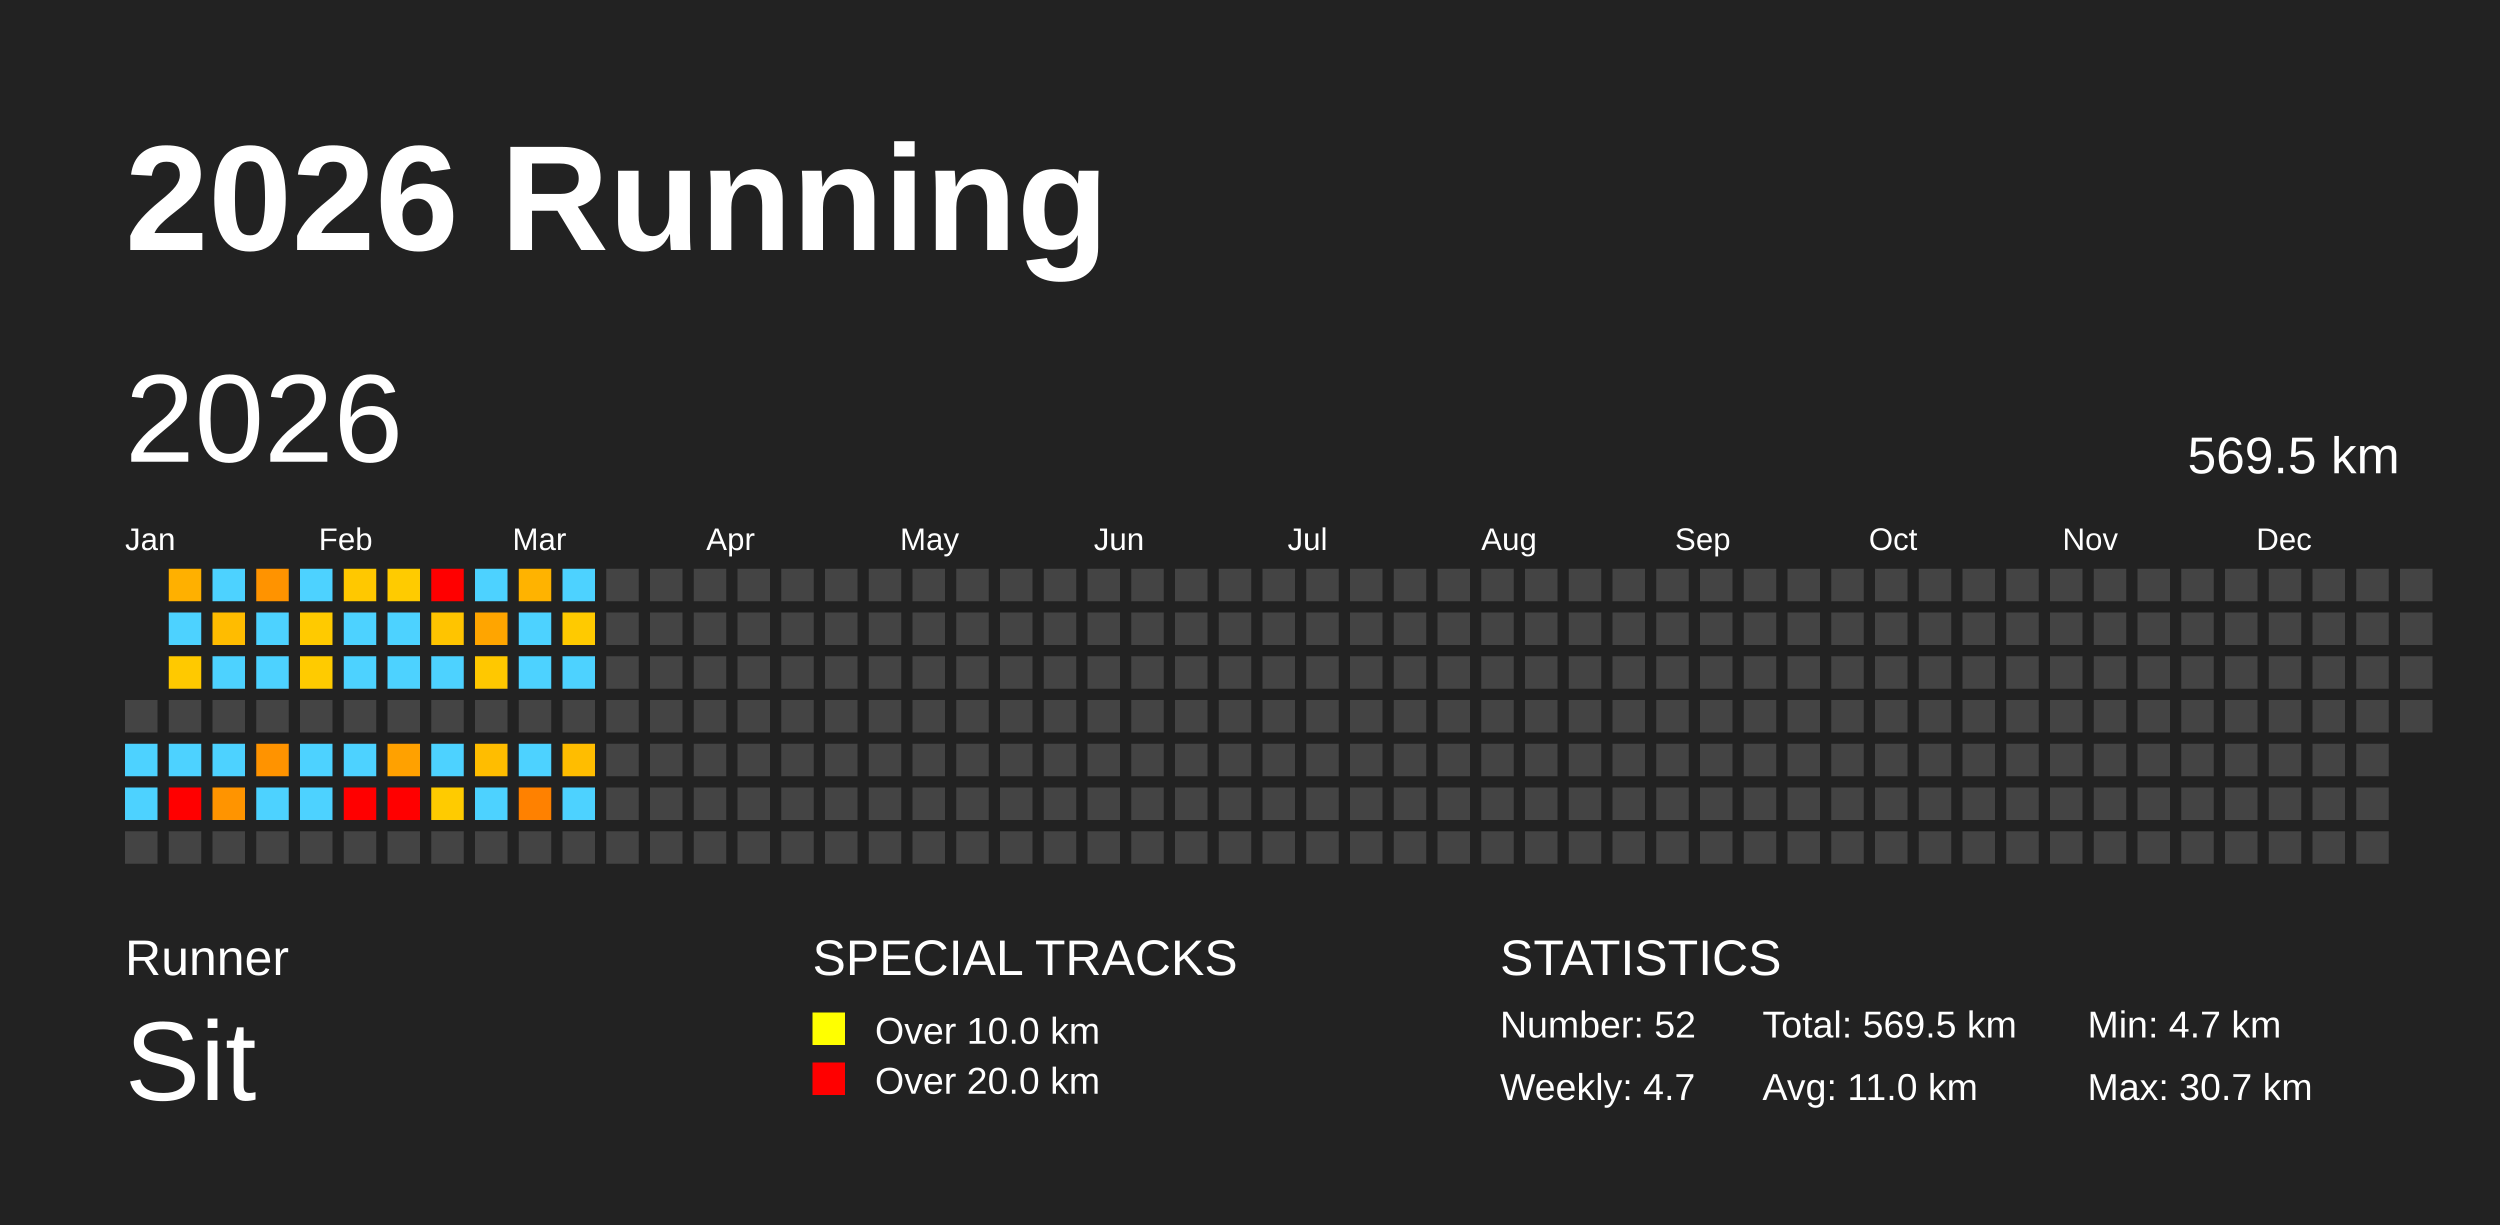
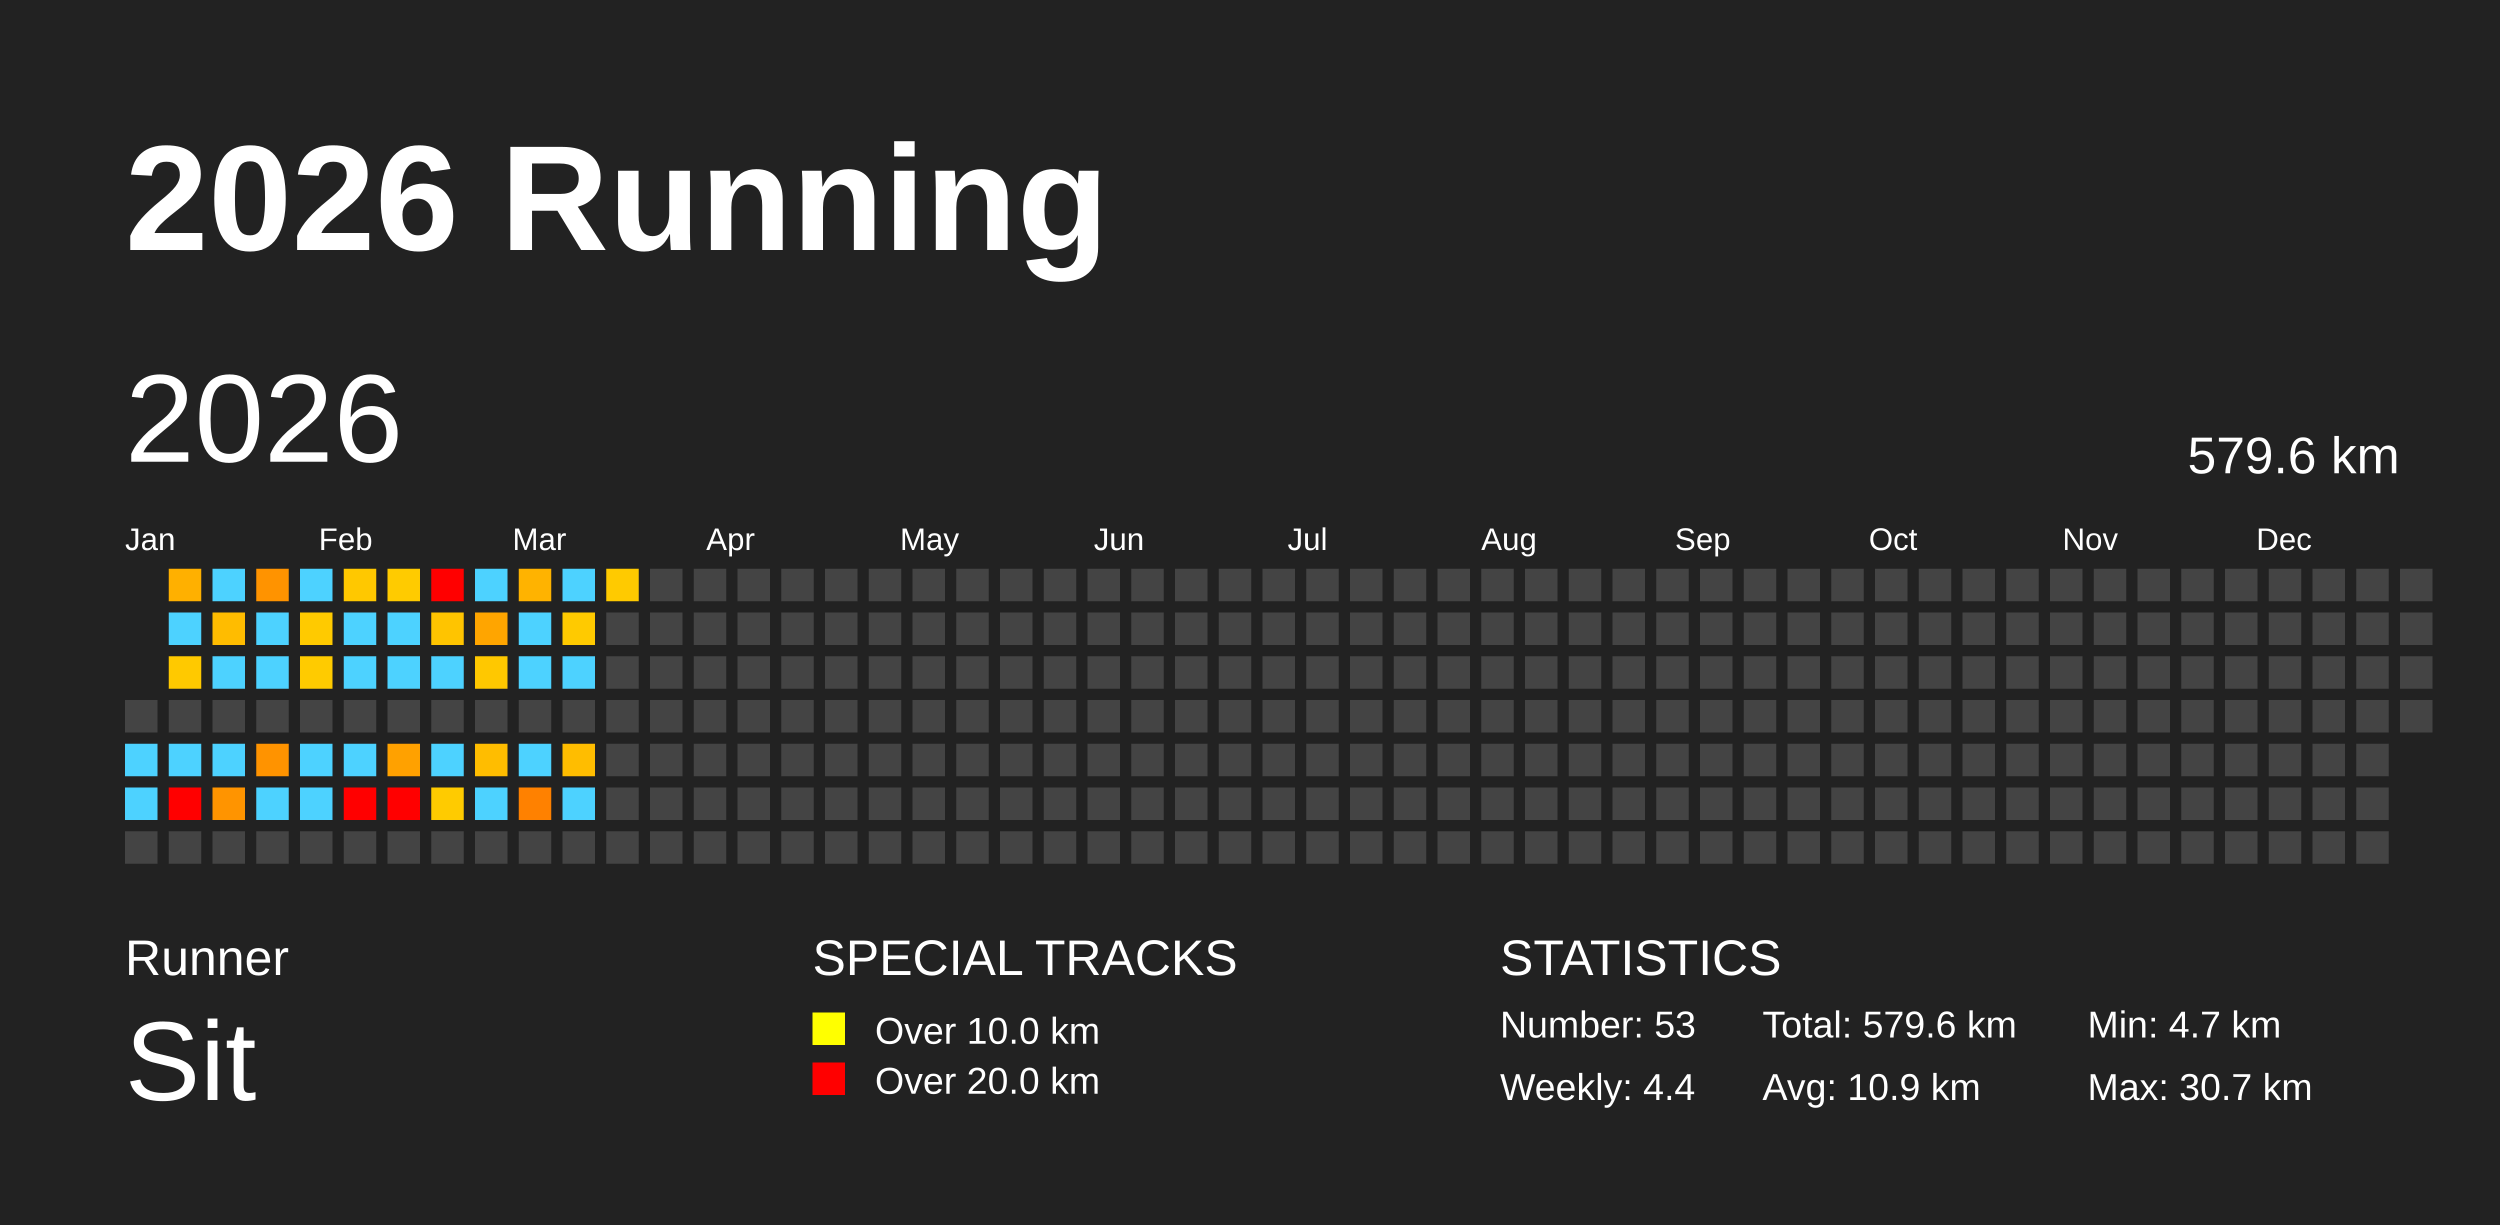
<svg xmlns="http://www.w3.org/2000/svg" baseProfile="full" height="98mm" version="1.1" viewBox="0,0,200,98" width="200mm">
  <defs />
  <rect fill="#222222" height="98" width="200" x="0" y="0" />
  <text fill="#FFFFFF" style="font-size:12px; font-family:Arial; font-weight:bold;" x="10" y="20">2026 Running</text>
  <text fill="#FFFFFF" style="font-size:4px; font-family:Arial" x="10" y="78">Runner</text>
  <text fill="#FFFFFF" style="font-size:9px; font-family:Arial" x="10" y="88">Sit</text>
  <text fill="#FFFFFF" style="font-size:4px; font-family:Arial" x="65" y="78">SPECIAL TRACKS</text>
  <rect fill="yellow" height="2.6" width="2.6" x="65" y="81" />
  <text fill="#FFFFFF" style="font-size:3px; font-family:Arial" x="70" y="83.5">Over 10.0 km</text>
  <rect fill="red" height="2.6" width="2.6" x="65" y="85" />
  <text fill="#FFFFFF" style="font-size:3px; font-family:Arial" x="70" y="87.5">Over 20.0 km</text>
  <text fill="#FFFFFF" style="font-size:4px; font-family:Arial" x="120" y="78">STATISTICS</text>
-   <text fill="#FFFFFF" style="font-size:3px; font-family:Arial" x="120" y="83">Number: 52</text>
-   <text fill="#FFFFFF" style="font-size:3px; font-family:Arial" x="120" y="88">Weekly: 4.7</text>
-   <text fill="#FFFFFF" style="font-size:3px; font-family:Arial" x="141" y="83">Total: 569.5 km</text>
-   <text fill="#FFFFFF" style="font-size:3px; font-family:Arial" x="141" y="88">Avg: 11.0 km</text>
+   <text fill="#FFFFFF" style="font-size:3px; font-family:Arial" x="120" y="83">Number: 53</text>
+   <text fill="#FFFFFF" style="font-size:3px; font-family:Arial" x="120" y="88">Weekly: 4.4</text>
+   <text fill="#FFFFFF" style="font-size:3px; font-family:Arial" x="141" y="83">Total: 579.6 km</text>
+   <text fill="#FFFFFF" style="font-size:3px; font-family:Arial" x="141" y="88">Avg: 10.9 km</text>
  <text fill="#FFFFFF" style="font-size:3px; font-family:Arial" x="167" y="83">Min: 4.7 km</text>
  <text fill="#FFFFFF" style="font-size:3px; font-family:Arial" x="167" y="88">Max: 30.7 km</text>
  <text dominant-baseline="hanging" fill="#FFFFFF" style="font-size:10.0px; font-family:Arial;" x="10" y="30">2026</text>
-   <text dominant-baseline="hanging" fill="#FFFFFF" style="font-size:4.125px; font-family:Arial;" x="175" y="35">569.5 km</text>
+   <text dominant-baseline="hanging" fill="#FFFFFF" style="font-size:4.125px; font-family:Arial;" x="175" y="35">579.6 km</text>
  <text fill="#FFFFFF" style="font-size:2.5px; font-family:Arial" x="10.0" y="44">Jan</text>
  <text fill="#FFFFFF" style="font-size:2.5px; font-family:Arial" x="25.5" y="44">Feb</text>
  <text fill="#FFFFFF" style="font-size:2.5px; font-family:Arial" x="41.0" y="44">Mar</text>
  <text fill="#FFFFFF" style="font-size:2.5px; font-family:Arial" x="56.5" y="44">Apr</text>
  <text fill="#FFFFFF" style="font-size:2.5px; font-family:Arial" x="72.0" y="44">May</text>
  <text fill="#FFFFFF" style="font-size:2.5px; font-family:Arial" x="87.5" y="44">Jun</text>
  <text fill="#FFFFFF" style="font-size:2.5px; font-family:Arial" x="103.0" y="44">Jul</text>
  <text fill="#FFFFFF" style="font-size:2.5px; font-family:Arial" x="118.5" y="44">Aug</text>
  <text fill="#FFFFFF" style="font-size:2.5px; font-family:Arial" x="134.0" y="44">Sep</text>
  <text fill="#FFFFFF" style="font-size:2.5px; font-family:Arial" x="149.5" y="44">Oct</text>
  <text fill="#FFFFFF" style="font-size:2.5px; font-family:Arial" x="165.0" y="44">Nov</text>
  <text fill="#FFFFFF" style="font-size:2.5px; font-family:Arial" x="180.5" y="44">Dec</text>
  <rect fill="#444444" height="2.6" width="2.6" x="10.0" y="56.0" />
  <rect fill="#4dd2ff" height="2.6" width="2.6" x="10.0" y="59.5" />
  <rect fill="#4dd2ff" height="2.6" width="2.6" x="10.0" y="63.0" />
  <rect fill="#444444" height="2.6" width="2.6" x="10.0" y="66.5" />
  <rect fill="#ffb000" height="2.6" width="2.6" x="13.5" y="45.5" />
  <rect fill="#4dd2ff" height="2.6" width="2.6" x="13.5" y="49.0" />
  <rect fill="#ffc900" height="2.6" width="2.6" x="13.5" y="52.5" />
  <rect fill="#444444" height="2.6" width="2.6" x="13.5" y="56.0" />
  <rect fill="#4dd2ff" height="2.6" width="2.6" x="13.5" y="59.5" />
  <rect fill="red" height="2.6" width="2.6" x="13.5" y="63.0" />
  <rect fill="#444444" height="2.6" width="2.6" x="13.5" y="66.5" />
  <rect fill="#4dd2ff" height="2.6" width="2.6" x="17.0" y="45.5" />
  <rect fill="#ffbc00" height="2.6" width="2.6" x="17.0" y="49.0" />
  <rect fill="#4dd2ff" height="2.6" width="2.6" x="17.0" y="52.5" />
  <rect fill="#444444" height="2.6" width="2.6" x="17.0" y="56.0" />
  <rect fill="#4dd2ff" height="2.6" width="2.6" x="17.0" y="59.5" />
  <rect fill="#ff9400" height="2.6" width="2.6" x="17.0" y="63.0" />
  <rect fill="#444444" height="2.6" width="2.6" x="17.0" y="66.5" />
  <rect fill="#ff9300" height="2.6" width="2.6" x="20.5" y="45.5" />
  <rect fill="#4dd2ff" height="2.6" width="2.6" x="20.5" y="49.0" />
  <rect fill="#4dd2ff" height="2.6" width="2.6" x="20.5" y="52.5" />
  <rect fill="#444444" height="2.6" width="2.6" x="20.5" y="56.0" />
  <rect fill="#ff9300" height="2.6" width="2.6" x="20.5" y="59.5" />
  <rect fill="#4dd2ff" height="2.6" width="2.6" x="20.5" y="63.0" />
  <rect fill="#444444" height="2.6" width="2.6" x="20.5" y="66.5" />
  <rect fill="#4dd2ff" height="2.6" width="2.6" x="24.0" y="45.5" />
  <rect fill="#ffca00" height="2.6" width="2.6" x="24.0" y="49.0" />
  <rect fill="#ffcb00" height="2.6" width="2.6" x="24.0" y="52.5" />
  <rect fill="#444444" height="2.6" width="2.6" x="24.0" y="56.0" />
  <rect fill="#4dd2ff" height="2.6" width="2.6" x="24.0" y="59.5" />
  <rect fill="#4dd2ff" height="2.6" width="2.6" x="24.0" y="63.0" />
  <rect fill="#444444" height="2.6" width="2.6" x="24.0" y="66.5" />
  <rect fill="#ffc800" height="2.6" width="2.6" x="27.5" y="45.5" />
  <rect fill="#4dd2ff" height="2.6" width="2.6" x="27.5" y="49.0" />
  <rect fill="#4dd2ff" height="2.6" width="2.6" x="27.5" y="52.5" />
  <rect fill="#444444" height="2.6" width="2.6" x="27.5" y="56.0" />
  <rect fill="#4dd2ff" height="2.6" width="2.6" x="27.5" y="59.5" />
  <rect fill="red" height="2.6" width="2.6" x="27.5" y="63.0" />
  <rect fill="#444444" height="2.6" width="2.6" x="27.5" y="66.5" />
  <rect fill="#ffcb00" height="2.6" width="2.6" x="31.0" y="45.5" />
  <rect fill="#4dd2ff" height="2.6" width="2.6" x="31.0" y="49.0" />
  <rect fill="#4dd2ff" height="2.6" width="2.6" x="31.0" y="52.5" />
  <rect fill="#444444" height="2.6" width="2.6" x="31.0" y="56.0" />
  <rect fill="#ffa100" height="2.6" width="2.6" x="31.0" y="59.5" />
  <rect fill="red" height="2.6" width="2.6" x="31.0" y="63.0" />
  <rect fill="#444444" height="2.6" width="2.6" x="31.0" y="66.5" />
  <rect fill="red" height="2.6" width="2.6" x="34.5" y="45.5" />
  <rect fill="#ffc400" height="2.6" width="2.6" x="34.5" y="49.0" />
  <rect fill="#4dd2ff" height="2.6" width="2.6" x="34.5" y="52.5" />
  <rect fill="#444444" height="2.6" width="2.6" x="34.5" y="56.0" />
  <rect fill="#4dd2ff" height="2.6" width="2.6" x="34.5" y="59.5" />
  <rect fill="#ffcb00" height="2.6" width="2.6" x="34.5" y="63.0" />
  <rect fill="#444444" height="2.6" width="2.6" x="34.5" y="66.5" />
  <rect fill="#4dd2ff" height="2.6" width="2.6" x="38.0" y="45.5" />
  <rect fill="#ffa500" height="2.6" width="2.6" x="38.0" y="49.0" />
  <rect fill="#ffc800" height="2.6" width="2.6" x="38.0" y="52.5" />
  <rect fill="#444444" height="2.6" width="2.6" x="38.0" y="56.0" />
  <rect fill="#ffbd00" height="2.6" width="2.6" x="38.0" y="59.5" />
  <rect fill="#4dd2ff" height="2.6" width="2.6" x="38.0" y="63.0" />
  <rect fill="#444444" height="2.6" width="2.6" x="38.0" y="66.5" />
  <rect fill="#ffb300" height="2.6" width="2.6" x="41.5" y="45.5" />
  <rect fill="#4dd2ff" height="2.6" width="2.6" x="41.5" y="49.0" />
  <rect fill="#4dd2ff" height="2.6" width="2.6" x="41.5" y="52.5" />
  <rect fill="#444444" height="2.6" width="2.6" x="41.5" y="56.0" />
  <rect fill="#4dd2ff" height="2.6" width="2.6" x="41.5" y="59.5" />
  <rect fill="#ff8100" height="2.6" width="2.6" x="41.5" y="63.0" />
  <rect fill="#444444" height="2.6" width="2.6" x="41.5" y="66.5" />
  <rect fill="#4dd2ff" height="2.6" width="2.6" x="45.0" y="45.5" />
  <rect fill="#ffca00" height="2.6" width="2.6" x="45.0" y="49.0" />
  <rect fill="#4dd2ff" height="2.6" width="2.6" x="45.0" y="52.5" />
  <rect fill="#444444" height="2.6" width="2.6" x="45.0" y="56.0" />
  <rect fill="#ffbd00" height="2.6" width="2.6" x="45.0" y="59.5" />
  <rect fill="#4dd2ff" height="2.6" width="2.6" x="45.0" y="63.0" />
  <rect fill="#444444" height="2.6" width="2.6" x="45.0" y="66.5" />
-   <rect fill="#444444" height="2.6" width="2.6" x="48.5" y="45.5" />
+   <rect fill="#ffca00" height="2.6" width="2.6" x="48.5" y="45.5" />
  <rect fill="#444444" height="2.6" width="2.6" x="48.5" y="49.0" />
  <rect fill="#444444" height="2.6" width="2.6" x="48.5" y="52.5" />
  <rect fill="#444444" height="2.6" width="2.6" x="48.5" y="56.0" />
  <rect fill="#444444" height="2.6" width="2.6" x="48.5" y="59.5" />
  <rect fill="#444444" height="2.6" width="2.6" x="48.5" y="63.0" />
  <rect fill="#444444" height="2.6" width="2.6" x="48.5" y="66.5" />
  <rect fill="#444444" height="2.6" width="2.6" x="52.0" y="45.5" />
  <rect fill="#444444" height="2.6" width="2.6" x="52.0" y="49.0" />
  <rect fill="#444444" height="2.6" width="2.6" x="52.0" y="52.5" />
  <rect fill="#444444" height="2.6" width="2.6" x="52.0" y="56.0" />
  <rect fill="#444444" height="2.6" width="2.6" x="52.0" y="59.5" />
  <rect fill="#444444" height="2.6" width="2.6" x="52.0" y="63.0" />
  <rect fill="#444444" height="2.6" width="2.6" x="52.0" y="66.5" />
  <rect fill="#444444" height="2.6" width="2.6" x="55.5" y="45.5" />
  <rect fill="#444444" height="2.6" width="2.6" x="55.5" y="49.0" />
  <rect fill="#444444" height="2.6" width="2.6" x="55.5" y="52.5" />
  <rect fill="#444444" height="2.6" width="2.6" x="55.5" y="56.0" />
  <rect fill="#444444" height="2.6" width="2.6" x="55.5" y="59.5" />
  <rect fill="#444444" height="2.6" width="2.6" x="55.5" y="63.0" />
  <rect fill="#444444" height="2.6" width="2.6" x="55.5" y="66.5" />
  <rect fill="#444444" height="2.6" width="2.6" x="59.0" y="45.5" />
  <rect fill="#444444" height="2.6" width="2.6" x="59.0" y="49.0" />
  <rect fill="#444444" height="2.6" width="2.6" x="59.0" y="52.5" />
  <rect fill="#444444" height="2.6" width="2.6" x="59.0" y="56.0" />
  <rect fill="#444444" height="2.6" width="2.6" x="59.0" y="59.5" />
  <rect fill="#444444" height="2.6" width="2.6" x="59.0" y="63.0" />
  <rect fill="#444444" height="2.6" width="2.6" x="59.0" y="66.5" />
  <rect fill="#444444" height="2.6" width="2.6" x="62.5" y="45.5" />
  <rect fill="#444444" height="2.6" width="2.6" x="62.5" y="49.0" />
  <rect fill="#444444" height="2.6" width="2.6" x="62.5" y="52.5" />
  <rect fill="#444444" height="2.6" width="2.6" x="62.5" y="56.0" />
  <rect fill="#444444" height="2.6" width="2.6" x="62.5" y="59.5" />
  <rect fill="#444444" height="2.6" width="2.6" x="62.5" y="63.0" />
  <rect fill="#444444" height="2.6" width="2.6" x="62.5" y="66.5" />
  <rect fill="#444444" height="2.6" width="2.6" x="66.0" y="45.5" />
  <rect fill="#444444" height="2.6" width="2.6" x="66.0" y="49.0" />
  <rect fill="#444444" height="2.6" width="2.6" x="66.0" y="52.5" />
  <rect fill="#444444" height="2.6" width="2.6" x="66.0" y="56.0" />
  <rect fill="#444444" height="2.6" width="2.6" x="66.0" y="59.5" />
  <rect fill="#444444" height="2.6" width="2.6" x="66.0" y="63.0" />
  <rect fill="#444444" height="2.6" width="2.6" x="66.0" y="66.5" />
  <rect fill="#444444" height="2.6" width="2.6" x="69.5" y="45.5" />
  <rect fill="#444444" height="2.6" width="2.6" x="69.5" y="49.0" />
  <rect fill="#444444" height="2.6" width="2.6" x="69.5" y="52.5" />
  <rect fill="#444444" height="2.6" width="2.6" x="69.5" y="56.0" />
  <rect fill="#444444" height="2.6" width="2.6" x="69.5" y="59.5" />
  <rect fill="#444444" height="2.6" width="2.6" x="69.5" y="63.0" />
  <rect fill="#444444" height="2.6" width="2.6" x="69.5" y="66.5" />
  <rect fill="#444444" height="2.6" width="2.6" x="73.0" y="45.5" />
  <rect fill="#444444" height="2.6" width="2.6" x="73.0" y="49.0" />
  <rect fill="#444444" height="2.6" width="2.6" x="73.0" y="52.5" />
  <rect fill="#444444" height="2.6" width="2.6" x="73.0" y="56.0" />
  <rect fill="#444444" height="2.6" width="2.6" x="73.0" y="59.5" />
  <rect fill="#444444" height="2.6" width="2.6" x="73.0" y="63.0" />
  <rect fill="#444444" height="2.6" width="2.6" x="73.0" y="66.5" />
  <rect fill="#444444" height="2.6" width="2.6" x="76.5" y="45.5" />
  <rect fill="#444444" height="2.6" width="2.6" x="76.5" y="49.0" />
  <rect fill="#444444" height="2.6" width="2.6" x="76.5" y="52.5" />
  <rect fill="#444444" height="2.6" width="2.6" x="76.5" y="56.0" />
  <rect fill="#444444" height="2.6" width="2.6" x="76.5" y="59.5" />
  <rect fill="#444444" height="2.6" width="2.6" x="76.5" y="63.0" />
  <rect fill="#444444" height="2.6" width="2.6" x="76.5" y="66.5" />
  <rect fill="#444444" height="2.6" width="2.6" x="80.0" y="45.5" />
  <rect fill="#444444" height="2.6" width="2.6" x="80.0" y="49.0" />
  <rect fill="#444444" height="2.6" width="2.6" x="80.0" y="52.5" />
  <rect fill="#444444" height="2.6" width="2.6" x="80.0" y="56.0" />
  <rect fill="#444444" height="2.6" width="2.6" x="80.0" y="59.5" />
  <rect fill="#444444" height="2.6" width="2.6" x="80.0" y="63.0" />
  <rect fill="#444444" height="2.6" width="2.6" x="80.0" y="66.5" />
  <rect fill="#444444" height="2.6" width="2.6" x="83.5" y="45.5" />
  <rect fill="#444444" height="2.6" width="2.6" x="83.5" y="49.0" />
  <rect fill="#444444" height="2.6" width="2.6" x="83.5" y="52.5" />
  <rect fill="#444444" height="2.6" width="2.6" x="83.5" y="56.0" />
  <rect fill="#444444" height="2.6" width="2.6" x="83.5" y="59.5" />
  <rect fill="#444444" height="2.6" width="2.6" x="83.5" y="63.0" />
  <rect fill="#444444" height="2.6" width="2.6" x="83.5" y="66.5" />
  <rect fill="#444444" height="2.6" width="2.6" x="87.0" y="45.5" />
  <rect fill="#444444" height="2.6" width="2.6" x="87.0" y="49.0" />
  <rect fill="#444444" height="2.6" width="2.6" x="87.0" y="52.5" />
  <rect fill="#444444" height="2.6" width="2.6" x="87.0" y="56.0" />
  <rect fill="#444444" height="2.6" width="2.6" x="87.0" y="59.5" />
  <rect fill="#444444" height="2.6" width="2.6" x="87.0" y="63.0" />
  <rect fill="#444444" height="2.6" width="2.6" x="87.0" y="66.5" />
  <rect fill="#444444" height="2.6" width="2.6" x="90.5" y="45.5" />
  <rect fill="#444444" height="2.6" width="2.6" x="90.5" y="49.0" />
  <rect fill="#444444" height="2.6" width="2.6" x="90.5" y="52.5" />
  <rect fill="#444444" height="2.6" width="2.6" x="90.5" y="56.0" />
  <rect fill="#444444" height="2.6" width="2.6" x="90.5" y="59.5" />
  <rect fill="#444444" height="2.6" width="2.6" x="90.5" y="63.0" />
  <rect fill="#444444" height="2.6" width="2.6" x="90.5" y="66.5" />
  <rect fill="#444444" height="2.6" width="2.6" x="94.0" y="45.5" />
  <rect fill="#444444" height="2.6" width="2.6" x="94.0" y="49.0" />
  <rect fill="#444444" height="2.6" width="2.6" x="94.0" y="52.5" />
  <rect fill="#444444" height="2.6" width="2.6" x="94.0" y="56.0" />
  <rect fill="#444444" height="2.6" width="2.6" x="94.0" y="59.5" />
  <rect fill="#444444" height="2.6" width="2.6" x="94.0" y="63.0" />
  <rect fill="#444444" height="2.6" width="2.6" x="94.0" y="66.5" />
  <rect fill="#444444" height="2.6" width="2.6" x="97.5" y="45.5" />
  <rect fill="#444444" height="2.6" width="2.6" x="97.5" y="49.0" />
  <rect fill="#444444" height="2.6" width="2.6" x="97.5" y="52.5" />
  <rect fill="#444444" height="2.6" width="2.6" x="97.5" y="56.0" />
  <rect fill="#444444" height="2.6" width="2.6" x="97.5" y="59.5" />
  <rect fill="#444444" height="2.6" width="2.6" x="97.5" y="63.0" />
  <rect fill="#444444" height="2.6" width="2.6" x="97.5" y="66.5" />
  <rect fill="#444444" height="2.6" width="2.6" x="101.0" y="45.5" />
  <rect fill="#444444" height="2.6" width="2.6" x="101.0" y="49.0" />
  <rect fill="#444444" height="2.6" width="2.6" x="101.0" y="52.5" />
  <rect fill="#444444" height="2.6" width="2.6" x="101.0" y="56.0" />
  <rect fill="#444444" height="2.6" width="2.6" x="101.0" y="59.5" />
  <rect fill="#444444" height="2.6" width="2.6" x="101.0" y="63.0" />
  <rect fill="#444444" height="2.6" width="2.6" x="101.0" y="66.5" />
  <rect fill="#444444" height="2.6" width="2.6" x="104.5" y="45.5" />
  <rect fill="#444444" height="2.6" width="2.6" x="104.5" y="49.0" />
  <rect fill="#444444" height="2.6" width="2.6" x="104.5" y="52.5" />
  <rect fill="#444444" height="2.6" width="2.6" x="104.5" y="56.0" />
  <rect fill="#444444" height="2.6" width="2.6" x="104.5" y="59.5" />
  <rect fill="#444444" height="2.6" width="2.6" x="104.5" y="63.0" />
  <rect fill="#444444" height="2.6" width="2.6" x="104.5" y="66.5" />
  <rect fill="#444444" height="2.6" width="2.6" x="108.0" y="45.5" />
  <rect fill="#444444" height="2.6" width="2.6" x="108.0" y="49.0" />
  <rect fill="#444444" height="2.6" width="2.6" x="108.0" y="52.5" />
  <rect fill="#444444" height="2.6" width="2.6" x="108.0" y="56.0" />
  <rect fill="#444444" height="2.6" width="2.6" x="108.0" y="59.5" />
  <rect fill="#444444" height="2.6" width="2.6" x="108.0" y="63.0" />
  <rect fill="#444444" height="2.6" width="2.6" x="108.0" y="66.5" />
  <rect fill="#444444" height="2.6" width="2.6" x="111.5" y="45.5" />
  <rect fill="#444444" height="2.6" width="2.6" x="111.5" y="49.0" />
  <rect fill="#444444" height="2.6" width="2.6" x="111.5" y="52.5" />
  <rect fill="#444444" height="2.6" width="2.6" x="111.5" y="56.0" />
  <rect fill="#444444" height="2.6" width="2.6" x="111.5" y="59.5" />
  <rect fill="#444444" height="2.6" width="2.6" x="111.5" y="63.0" />
  <rect fill="#444444" height="2.6" width="2.6" x="111.5" y="66.5" />
  <rect fill="#444444" height="2.6" width="2.6" x="115.0" y="45.5" />
  <rect fill="#444444" height="2.6" width="2.6" x="115.0" y="49.0" />
  <rect fill="#444444" height="2.6" width="2.6" x="115.0" y="52.5" />
  <rect fill="#444444" height="2.6" width="2.6" x="115.0" y="56.0" />
  <rect fill="#444444" height="2.6" width="2.6" x="115.0" y="59.5" />
  <rect fill="#444444" height="2.6" width="2.6" x="115.0" y="63.0" />
  <rect fill="#444444" height="2.6" width="2.6" x="115.0" y="66.5" />
  <rect fill="#444444" height="2.6" width="2.6" x="118.5" y="45.5" />
  <rect fill="#444444" height="2.6" width="2.6" x="118.5" y="49.0" />
  <rect fill="#444444" height="2.6" width="2.6" x="118.5" y="52.5" />
  <rect fill="#444444" height="2.6" width="2.6" x="118.5" y="56.0" />
  <rect fill="#444444" height="2.6" width="2.6" x="118.5" y="59.5" />
  <rect fill="#444444" height="2.6" width="2.6" x="118.5" y="63.0" />
  <rect fill="#444444" height="2.6" width="2.6" x="118.5" y="66.5" />
  <rect fill="#444444" height="2.6" width="2.6" x="122.0" y="45.5" />
  <rect fill="#444444" height="2.6" width="2.6" x="122.0" y="49.0" />
  <rect fill="#444444" height="2.6" width="2.6" x="122.0" y="52.5" />
  <rect fill="#444444" height="2.6" width="2.6" x="122.0" y="56.0" />
  <rect fill="#444444" height="2.6" width="2.6" x="122.0" y="59.5" />
  <rect fill="#444444" height="2.6" width="2.6" x="122.0" y="63.0" />
  <rect fill="#444444" height="2.6" width="2.6" x="122.0" y="66.5" />
  <rect fill="#444444" height="2.6" width="2.6" x="125.5" y="45.5" />
  <rect fill="#444444" height="2.6" width="2.6" x="125.5" y="49.0" />
  <rect fill="#444444" height="2.6" width="2.6" x="125.5" y="52.5" />
  <rect fill="#444444" height="2.6" width="2.6" x="125.5" y="56.0" />
  <rect fill="#444444" height="2.6" width="2.6" x="125.5" y="59.5" />
  <rect fill="#444444" height="2.6" width="2.6" x="125.5" y="63.0" />
  <rect fill="#444444" height="2.6" width="2.6" x="125.5" y="66.5" />
  <rect fill="#444444" height="2.6" width="2.6" x="129.0" y="45.5" />
  <rect fill="#444444" height="2.6" width="2.6" x="129.0" y="49.0" />
  <rect fill="#444444" height="2.6" width="2.6" x="129.0" y="52.5" />
  <rect fill="#444444" height="2.6" width="2.6" x="129.0" y="56.0" />
  <rect fill="#444444" height="2.6" width="2.6" x="129.0" y="59.5" />
  <rect fill="#444444" height="2.6" width="2.6" x="129.0" y="63.0" />
  <rect fill="#444444" height="2.6" width="2.6" x="129.0" y="66.5" />
  <rect fill="#444444" height="2.6" width="2.6" x="132.5" y="45.5" />
  <rect fill="#444444" height="2.6" width="2.6" x="132.5" y="49.0" />
  <rect fill="#444444" height="2.6" width="2.6" x="132.5" y="52.5" />
  <rect fill="#444444" height="2.6" width="2.6" x="132.5" y="56.0" />
  <rect fill="#444444" height="2.6" width="2.6" x="132.5" y="59.5" />
  <rect fill="#444444" height="2.6" width="2.6" x="132.5" y="63.0" />
  <rect fill="#444444" height="2.6" width="2.6" x="132.5" y="66.5" />
  <rect fill="#444444" height="2.6" width="2.6" x="136.0" y="45.5" />
  <rect fill="#444444" height="2.6" width="2.6" x="136.0" y="49.0" />
  <rect fill="#444444" height="2.6" width="2.6" x="136.0" y="52.5" />
  <rect fill="#444444" height="2.6" width="2.6" x="136.0" y="56.0" />
  <rect fill="#444444" height="2.6" width="2.6" x="136.0" y="59.5" />
  <rect fill="#444444" height="2.6" width="2.6" x="136.0" y="63.0" />
  <rect fill="#444444" height="2.6" width="2.6" x="136.0" y="66.5" />
  <rect fill="#444444" height="2.6" width="2.6" x="139.5" y="45.5" />
  <rect fill="#444444" height="2.6" width="2.6" x="139.5" y="49.0" />
  <rect fill="#444444" height="2.6" width="2.6" x="139.5" y="52.5" />
  <rect fill="#444444" height="2.6" width="2.6" x="139.5" y="56.0" />
  <rect fill="#444444" height="2.6" width="2.6" x="139.5" y="59.5" />
  <rect fill="#444444" height="2.6" width="2.6" x="139.5" y="63.0" />
  <rect fill="#444444" height="2.6" width="2.6" x="139.5" y="66.5" />
  <rect fill="#444444" height="2.6" width="2.6" x="143.0" y="45.5" />
  <rect fill="#444444" height="2.6" width="2.6" x="143.0" y="49.0" />
  <rect fill="#444444" height="2.6" width="2.6" x="143.0" y="52.5" />
  <rect fill="#444444" height="2.6" width="2.6" x="143.0" y="56.0" />
  <rect fill="#444444" height="2.6" width="2.6" x="143.0" y="59.5" />
  <rect fill="#444444" height="2.6" width="2.6" x="143.0" y="63.0" />
  <rect fill="#444444" height="2.6" width="2.6" x="143.0" y="66.5" />
  <rect fill="#444444" height="2.6" width="2.6" x="146.5" y="45.5" />
  <rect fill="#444444" height="2.6" width="2.6" x="146.5" y="49.0" />
  <rect fill="#444444" height="2.6" width="2.6" x="146.5" y="52.5" />
  <rect fill="#444444" height="2.6" width="2.6" x="146.5" y="56.0" />
  <rect fill="#444444" height="2.6" width="2.6" x="146.5" y="59.5" />
  <rect fill="#444444" height="2.6" width="2.6" x="146.5" y="63.0" />
  <rect fill="#444444" height="2.6" width="2.6" x="146.5" y="66.5" />
  <rect fill="#444444" height="2.6" width="2.6" x="150.0" y="45.5" />
  <rect fill="#444444" height="2.6" width="2.6" x="150.0" y="49.0" />
  <rect fill="#444444" height="2.6" width="2.6" x="150.0" y="52.5" />
  <rect fill="#444444" height="2.6" width="2.6" x="150.0" y="56.0" />
  <rect fill="#444444" height="2.6" width="2.6" x="150.0" y="59.5" />
  <rect fill="#444444" height="2.6" width="2.6" x="150.0" y="63.0" />
  <rect fill="#444444" height="2.6" width="2.6" x="150.0" y="66.5" />
  <rect fill="#444444" height="2.6" width="2.6" x="153.5" y="45.5" />
  <rect fill="#444444" height="2.6" width="2.6" x="153.5" y="49.0" />
  <rect fill="#444444" height="2.6" width="2.6" x="153.5" y="52.5" />
  <rect fill="#444444" height="2.6" width="2.6" x="153.5" y="56.0" />
  <rect fill="#444444" height="2.6" width="2.6" x="153.5" y="59.5" />
  <rect fill="#444444" height="2.6" width="2.6" x="153.5" y="63.0" />
  <rect fill="#444444" height="2.6" width="2.6" x="153.5" y="66.5" />
  <rect fill="#444444" height="2.6" width="2.6" x="157.0" y="45.5" />
  <rect fill="#444444" height="2.6" width="2.6" x="157.0" y="49.0" />
  <rect fill="#444444" height="2.6" width="2.6" x="157.0" y="52.5" />
  <rect fill="#444444" height="2.6" width="2.6" x="157.0" y="56.0" />
  <rect fill="#444444" height="2.6" width="2.6" x="157.0" y="59.5" />
  <rect fill="#444444" height="2.6" width="2.6" x="157.0" y="63.0" />
  <rect fill="#444444" height="2.6" width="2.6" x="157.0" y="66.5" />
  <rect fill="#444444" height="2.6" width="2.6" x="160.5" y="45.5" />
  <rect fill="#444444" height="2.6" width="2.6" x="160.5" y="49.0" />
  <rect fill="#444444" height="2.6" width="2.6" x="160.5" y="52.5" />
  <rect fill="#444444" height="2.6" width="2.6" x="160.5" y="56.0" />
  <rect fill="#444444" height="2.6" width="2.6" x="160.5" y="59.5" />
  <rect fill="#444444" height="2.6" width="2.6" x="160.5" y="63.0" />
  <rect fill="#444444" height="2.6" width="2.6" x="160.5" y="66.5" />
  <rect fill="#444444" height="2.6" width="2.6" x="164.0" y="45.5" />
  <rect fill="#444444" height="2.6" width="2.6" x="164.0" y="49.0" />
  <rect fill="#444444" height="2.6" width="2.6" x="164.0" y="52.5" />
  <rect fill="#444444" height="2.6" width="2.6" x="164.0" y="56.0" />
  <rect fill="#444444" height="2.6" width="2.6" x="164.0" y="59.5" />
  <rect fill="#444444" height="2.6" width="2.6" x="164.0" y="63.0" />
  <rect fill="#444444" height="2.6" width="2.6" x="164.0" y="66.5" />
  <rect fill="#444444" height="2.6" width="2.6" x="167.5" y="45.5" />
  <rect fill="#444444" height="2.6" width="2.6" x="167.5" y="49.0" />
  <rect fill="#444444" height="2.6" width="2.6" x="167.5" y="52.5" />
  <rect fill="#444444" height="2.6" width="2.6" x="167.5" y="56.0" />
  <rect fill="#444444" height="2.6" width="2.6" x="167.5" y="59.5" />
  <rect fill="#444444" height="2.6" width="2.6" x="167.5" y="63.0" />
  <rect fill="#444444" height="2.6" width="2.6" x="167.5" y="66.5" />
  <rect fill="#444444" height="2.6" width="2.6" x="171.0" y="45.5" />
  <rect fill="#444444" height="2.6" width="2.6" x="171.0" y="49.0" />
  <rect fill="#444444" height="2.6" width="2.6" x="171.0" y="52.5" />
  <rect fill="#444444" height="2.6" width="2.6" x="171.0" y="56.0" />
  <rect fill="#444444" height="2.6" width="2.6" x="171.0" y="59.5" />
  <rect fill="#444444" height="2.6" width="2.6" x="171.0" y="63.0" />
  <rect fill="#444444" height="2.6" width="2.6" x="171.0" y="66.5" />
  <rect fill="#444444" height="2.6" width="2.6" x="174.5" y="45.5" />
  <rect fill="#444444" height="2.6" width="2.6" x="174.5" y="49.0" />
  <rect fill="#444444" height="2.6" width="2.6" x="174.5" y="52.5" />
  <rect fill="#444444" height="2.6" width="2.6" x="174.5" y="56.0" />
  <rect fill="#444444" height="2.6" width="2.6" x="174.5" y="59.5" />
  <rect fill="#444444" height="2.6" width="2.6" x="174.5" y="63.0" />
  <rect fill="#444444" height="2.6" width="2.6" x="174.5" y="66.5" />
  <rect fill="#444444" height="2.6" width="2.6" x="178.0" y="45.5" />
  <rect fill="#444444" height="2.6" width="2.6" x="178.0" y="49.0" />
  <rect fill="#444444" height="2.6" width="2.6" x="178.0" y="52.5" />
  <rect fill="#444444" height="2.6" width="2.6" x="178.0" y="56.0" />
  <rect fill="#444444" height="2.6" width="2.6" x="178.0" y="59.5" />
  <rect fill="#444444" height="2.6" width="2.6" x="178.0" y="63.0" />
  <rect fill="#444444" height="2.6" width="2.6" x="178.0" y="66.5" />
  <rect fill="#444444" height="2.6" width="2.6" x="181.5" y="45.5" />
  <rect fill="#444444" height="2.6" width="2.6" x="181.5" y="49.0" />
  <rect fill="#444444" height="2.6" width="2.6" x="181.5" y="52.5" />
  <rect fill="#444444" height="2.6" width="2.6" x="181.5" y="56.0" />
  <rect fill="#444444" height="2.6" width="2.6" x="181.5" y="59.5" />
  <rect fill="#444444" height="2.6" width="2.6" x="181.5" y="63.0" />
  <rect fill="#444444" height="2.6" width="2.6" x="181.5" y="66.5" />
  <rect fill="#444444" height="2.6" width="2.6" x="185.0" y="45.5" />
  <rect fill="#444444" height="2.6" width="2.6" x="185.0" y="49.0" />
  <rect fill="#444444" height="2.6" width="2.6" x="185.0" y="52.5" />
  <rect fill="#444444" height="2.6" width="2.6" x="185.0" y="56.0" />
  <rect fill="#444444" height="2.6" width="2.6" x="185.0" y="59.5" />
  <rect fill="#444444" height="2.6" width="2.6" x="185.0" y="63.0" />
  <rect fill="#444444" height="2.6" width="2.6" x="185.0" y="66.5" />
  <rect fill="#444444" height="2.6" width="2.6" x="188.5" y="45.5" />
  <rect fill="#444444" height="2.6" width="2.6" x="188.5" y="49.0" />
  <rect fill="#444444" height="2.6" width="2.6" x="188.5" y="52.5" />
  <rect fill="#444444" height="2.6" width="2.6" x="188.5" y="56.0" />
  <rect fill="#444444" height="2.6" width="2.6" x="188.5" y="59.5" />
  <rect fill="#444444" height="2.6" width="2.6" x="188.5" y="63.0" />
  <rect fill="#444444" height="2.6" width="2.6" x="188.5" y="66.5" />
  <rect fill="#444444" height="2.6" width="2.6" x="192.0" y="45.5" />
  <rect fill="#444444" height="2.6" width="2.6" x="192.0" y="49.0" />
  <rect fill="#444444" height="2.6" width="2.6" x="192.0" y="52.5" />
  <rect fill="#444444" height="2.6" width="2.6" x="192.0" y="56.0" />
</svg>
